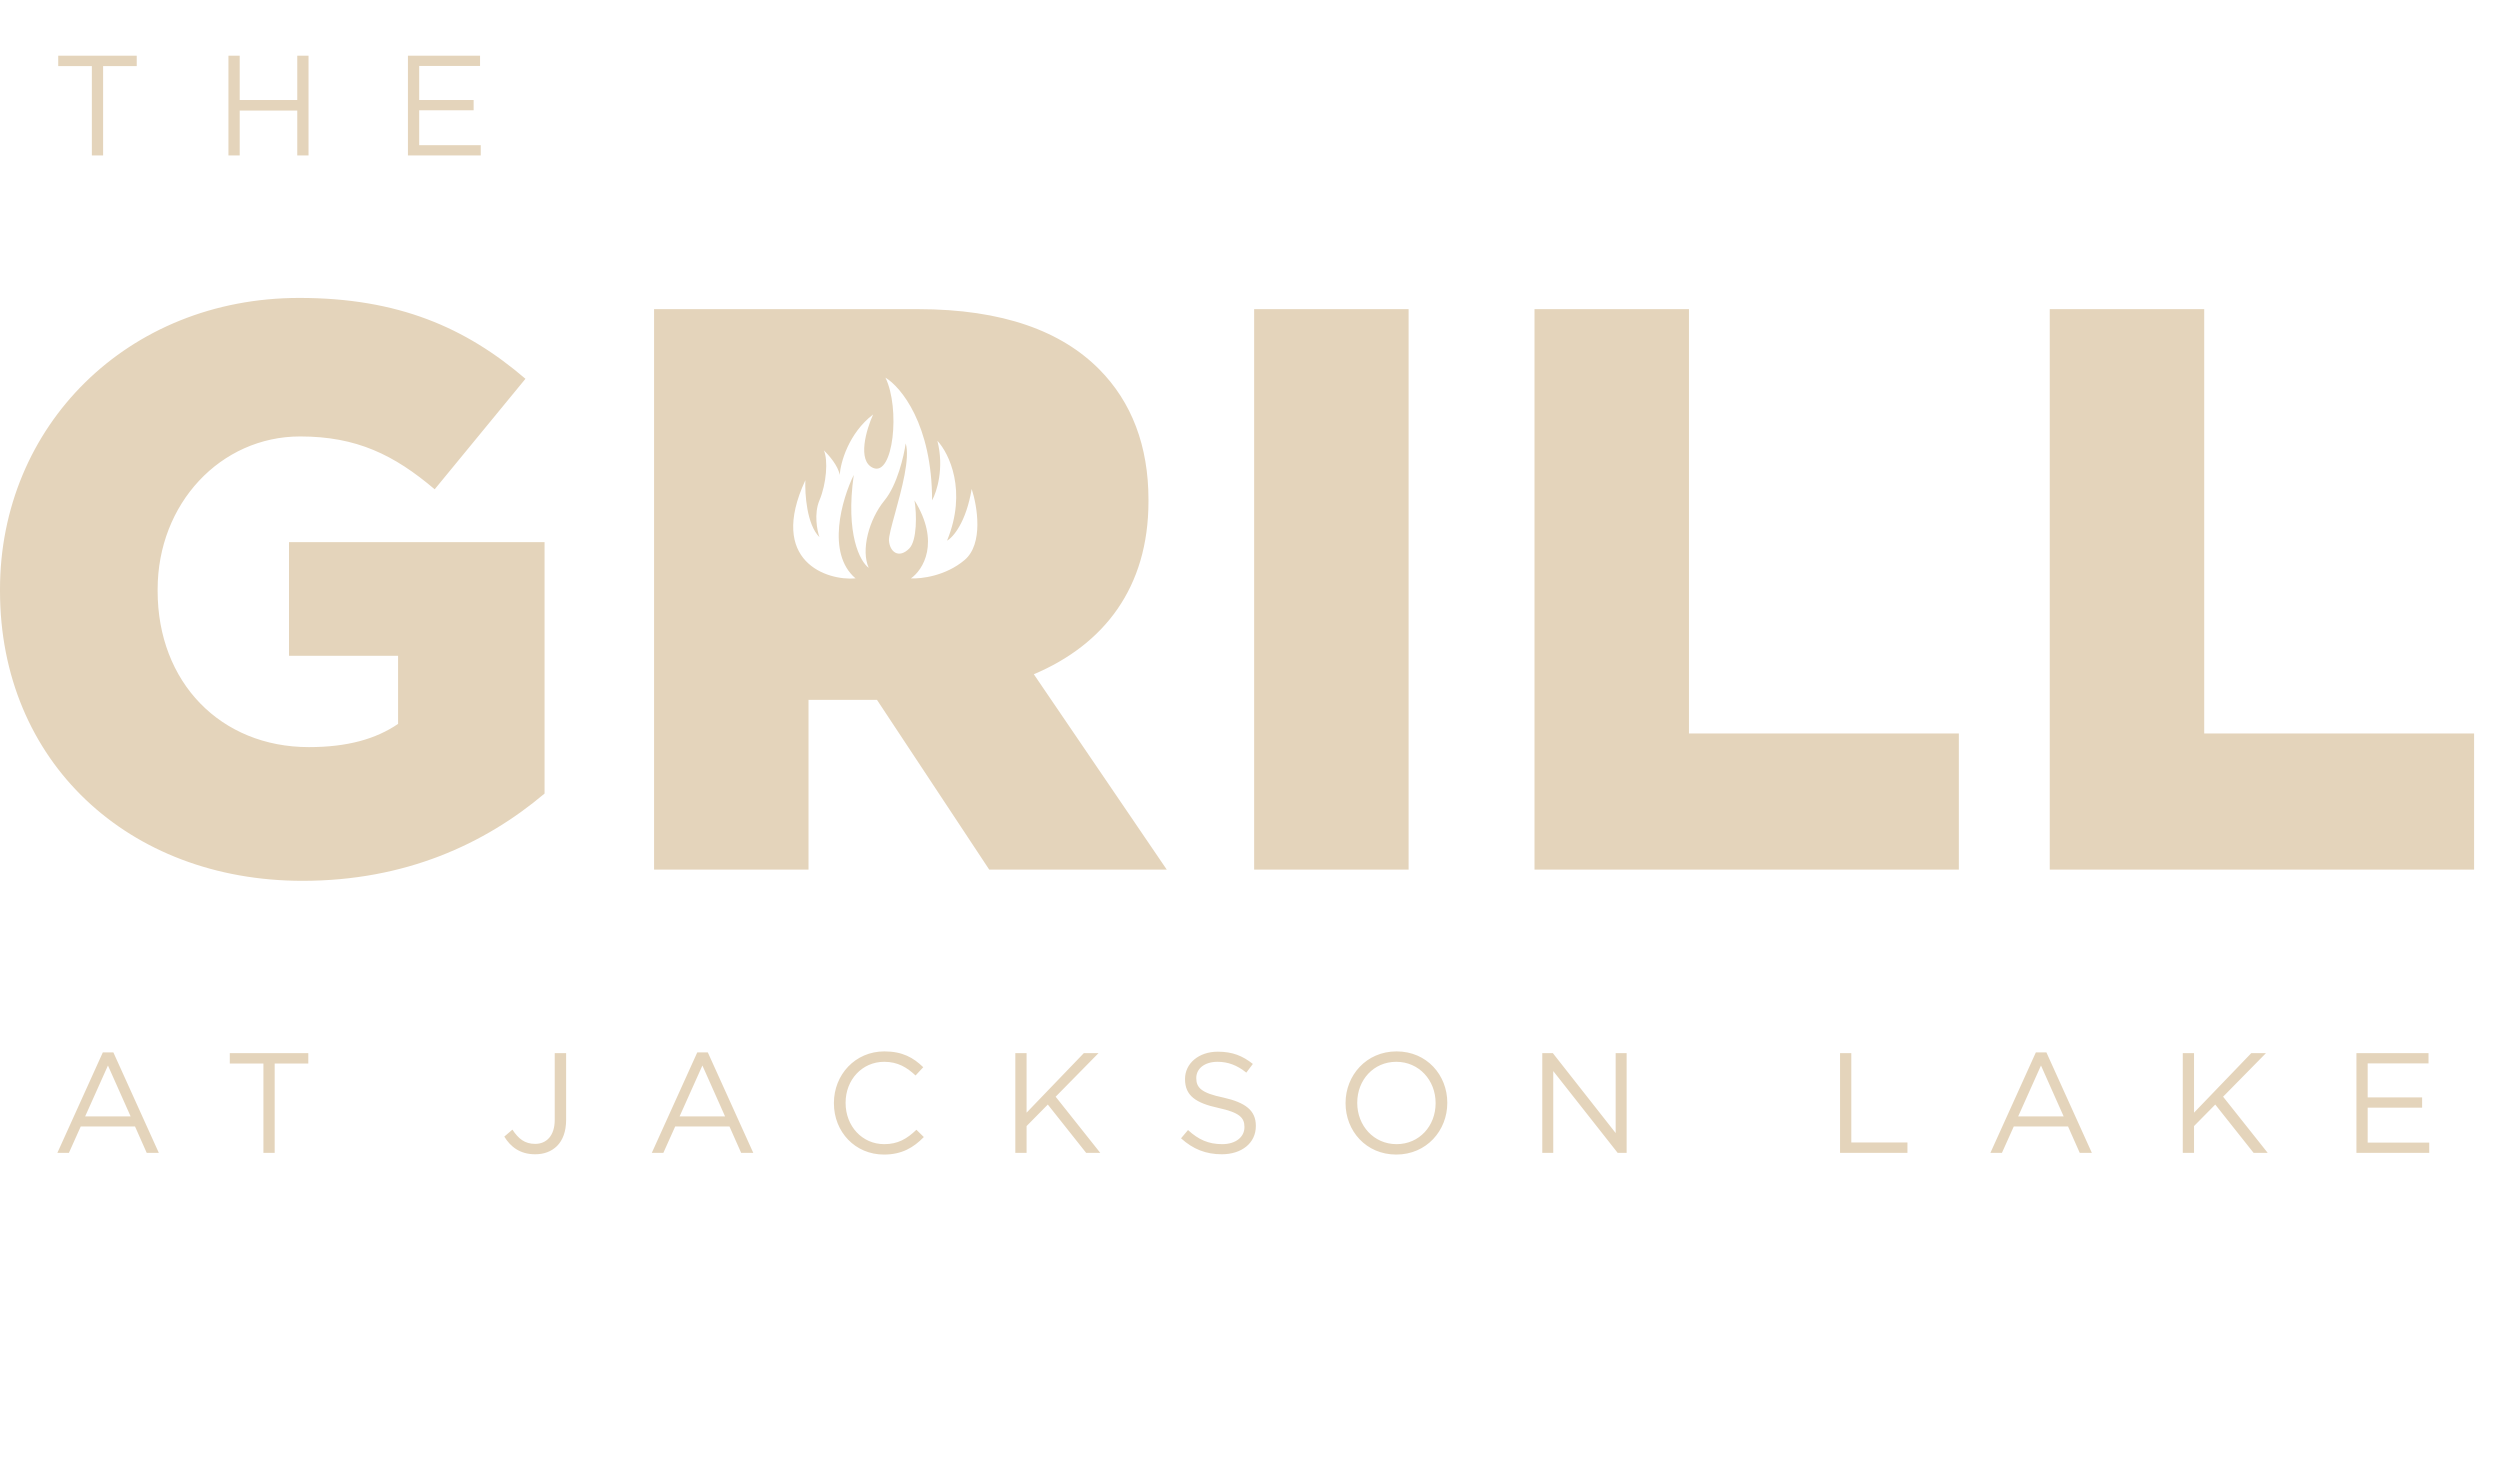
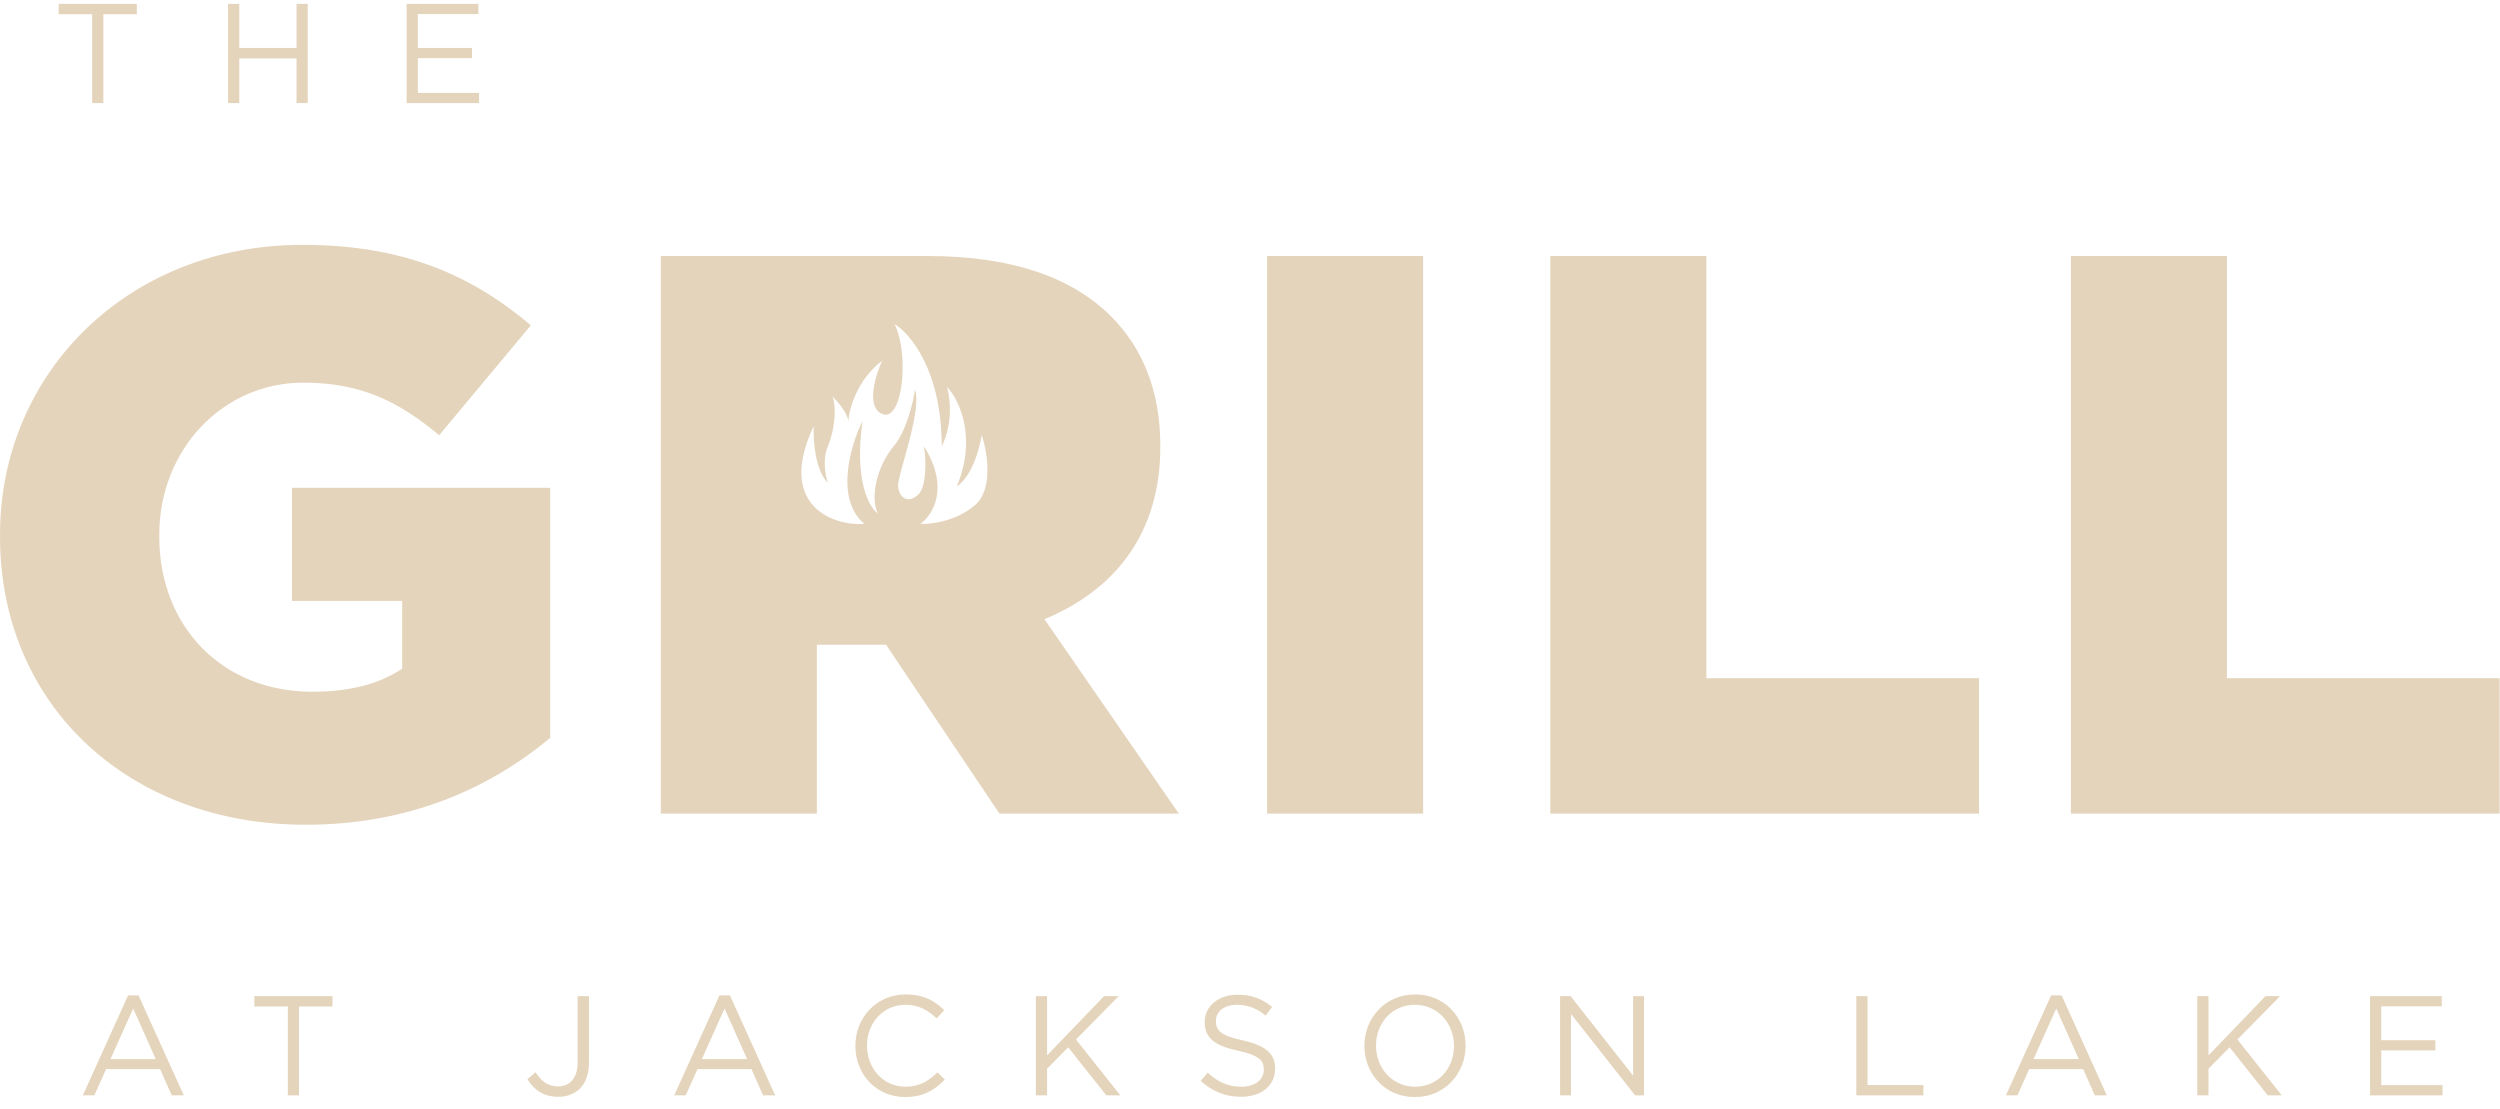
- <svg xmlns="http://www.w3.org/2000/svg" width="193" height="114" viewBox="0 0 193 114" fill="none">
-   <path d="M7.091 12V5.103H4.495V4.3H10.556V5.103H7.96V12H7.091ZM17.636 12V4.3H18.505V7.721H22.949V4.3H23.818V12H22.949V8.535H18.505V12H17.636ZM31.493 12V4.3H37.059V5.092H32.362V7.721H36.564V8.513H32.362V11.208H37.114V12H31.493Z" fill="#E4D4BB" />
-   <path fill-rule="evenodd" clip-rule="evenodd" d="M23.355 68C9.895 68 0 58.79 0 45.624V45.5C0 32.89 9.834 23 23.11 23C30.731 23 35.955 25.287 40.565 29.243L33.558 37.773C30.423 35.115 27.535 33.694 23.171 33.694C17.025 33.694 12.169 38.886 12.169 45.5V45.624C12.169 52.67 17.025 57.677 23.847 57.677C26.797 57.677 29.01 57.059 30.731 55.885V50.63H22.311V41.853H42.04V61.262C37.43 65.157 31.284 68 23.355 68ZM70.838 23.865H50.494V67.135H62.417V54.03H67.703L76.369 67.135H90.075L79.811 52.052C85.22 49.765 88.662 45.376 88.662 38.701V38.577C88.662 34.435 87.371 31.036 84.851 28.501C81.962 25.596 77.475 23.865 70.838 23.865ZM96.82 23.865H108.744V67.135H96.82V23.865ZM130.388 23.865H118.464V67.135H151.223V56.626H130.388V23.865ZM158.241 23.865H170.165V56.626H191V67.135H158.241V23.865ZM66.046 44.65C63.873 44.853 59.253 43.364 62.174 37.071C62.129 38.131 62.283 40.495 63.261 41.469C63.08 40.951 62.826 39.656 63.261 38.627C63.804 37.342 63.94 35.514 63.601 34.77C63.963 35.108 64.715 35.961 64.824 36.665C64.891 35.718 65.503 33.457 67.405 31.996C66.884 33.146 66.155 35.582 67.405 36.123C68.968 36.8 69.511 31.522 68.356 29.154C69.556 29.875 71.957 32.781 71.957 38.627C72.319 37.973 72.908 36.137 72.365 34.026C73.27 34.996 74.688 37.897 73.112 41.74C73.565 41.492 74.579 40.346 75.014 37.748C75.444 39.056 75.938 41.984 74.471 43.229C73.003 44.474 71.096 44.695 70.326 44.65C71.255 43.996 72.609 41.875 70.598 38.627C70.779 39.665 70.802 41.74 70.191 42.349C69.391 43.145 68.696 42.62 68.628 41.74C68.604 41.428 68.827 40.615 69.102 39.616C69.601 37.797 70.27 35.364 69.919 34.229C69.783 35.199 69.267 37.436 68.288 38.627C67.066 40.116 66.454 42.484 67.066 43.838C66.409 43.364 65.258 41.266 65.911 36.665C65.005 38.514 63.764 42.701 66.046 44.65Z" fill="#E4D4BB" />
-   <path d="M4.429 89L7.938 81.245H8.752L12.261 89H11.326L10.424 86.965H6.233L5.32 89H4.429ZM6.574 86.184H10.083L8.334 82.257L6.574 86.184ZM20.336 89V82.103H17.74V81.3H23.801V82.103H21.205V89H20.336ZM41.307 89.11C40.152 89.11 39.415 88.538 38.931 87.746L39.558 87.207C40.031 87.922 40.515 88.307 41.318 88.307C42.187 88.307 42.825 87.68 42.825 86.459V81.3H43.705V86.448C43.705 87.361 43.441 88.032 43.001 88.472C42.561 88.901 42 89.11 41.307 89.11ZM50.32 89L53.829 81.245H54.643L58.152 89H57.217L56.315 86.965H52.124L51.211 89H50.32ZM52.465 86.184H55.974L54.225 82.257L52.465 86.184ZM68.239 89.132C66.017 89.132 64.378 87.383 64.378 85.172V85.15C64.378 82.972 66.017 81.168 68.272 81.168C69.669 81.168 70.516 81.652 71.275 82.389L70.681 83.027C70.021 82.411 69.317 81.971 68.261 81.971C66.556 81.971 65.28 83.357 65.28 85.128V85.15C65.28 86.932 66.556 88.329 68.261 88.329C69.317 88.329 70.01 87.922 70.747 87.218L71.319 87.779C70.527 88.593 69.625 89.132 68.239 89.132ZM78.383 89V81.3H79.252V85.898L83.674 81.3H84.807L81.496 84.666L84.939 89H83.85L80.891 85.271L79.252 86.932V89H78.383ZM94.322 89.11C93.09 89.11 92.1 88.714 91.176 87.878L91.715 87.24C92.518 87.977 93.288 88.329 94.355 88.329C95.4 88.329 96.071 87.779 96.071 87.02V86.998C96.071 86.283 95.686 85.887 94.069 85.535C92.298 85.15 91.484 84.578 91.484 83.313V83.291C91.484 82.092 92.551 81.19 94.014 81.19C95.147 81.19 95.928 81.509 96.72 82.136L96.214 82.807C95.499 82.224 94.784 81.971 93.992 81.971C92.98 81.971 92.353 82.51 92.353 83.214V83.236C92.353 83.962 92.738 84.38 94.443 84.732C96.159 85.117 96.951 85.733 96.951 86.91V86.932C96.951 88.252 95.851 89.11 94.322 89.11ZM107.793 89.132C105.45 89.132 103.877 87.295 103.877 85.172V85.15C103.877 83.027 105.472 81.168 107.815 81.168C110.158 81.168 111.731 83.005 111.731 85.128V85.15C111.731 87.273 110.136 89.132 107.793 89.132ZM107.815 88.329C109.575 88.329 110.829 86.921 110.829 85.172V85.15C110.829 83.401 109.553 81.971 107.793 81.971C106.033 81.971 104.779 83.379 104.779 85.128V85.15C104.779 86.899 106.055 88.329 107.815 88.329ZM119.064 89V81.3H119.878L124.729 87.471V81.3H125.576V89H124.883L119.911 82.686V89H119.064ZM142.052 89V81.3H142.921V88.197H147.255V89H142.052ZM153.659 89L157.168 81.245H157.982L161.491 89H160.556L159.654 86.965H155.463L154.55 89H153.659ZM155.804 86.184H159.313L157.564 82.257L155.804 86.184ZM168.51 89V81.3H169.379V85.898L173.801 81.3H174.934L171.623 84.666L175.066 89H173.977L171.018 85.271L169.379 86.932V89H168.51ZM181.916 89V81.3H187.482V82.092H182.785V84.721H186.987V85.513H182.785V88.208H187.537V89H181.916Z" fill="#E4D4BB" />
+ <svg xmlns="http://www.w3.org/2000/svg" width="194" height="86" viewBox="0 0 194 86" fill="none">
+   <path d="M7.153 8V1.103H4.557V0.3H10.618V1.103H8.022V8H7.153Z" fill="#E4D4BB" />
+   <path d="M17.698 8V0.3H18.567V3.721H23.011V0.3H23.88V8H23.011V4.535H18.567V8H17.698Z" fill="#E4D4BB" />
+   <path d="M31.555 8V0.3H37.121V1.092H32.424V3.721H36.626V4.513H32.424V7.208H37.176V8H31.555Z" fill="#E4D4BB" />
+   <path fill-rule="evenodd" clip-rule="evenodd" d="M23.718 64C10.049 64 0 54.79 0 41.623V41.5C0 28.89 9.987 19 23.469 19C31.209 19 36.514 21.287 41.195 25.243L34.08 33.773C30.896 31.115 27.963 29.694 23.531 29.694C17.29 29.694 12.359 34.886 12.359 41.5V41.623C12.359 48.67 17.29 53.677 24.218 53.677C27.214 53.677 29.461 53.059 31.209 51.884V46.63H22.657V37.853H42.693V57.262C38.012 61.156 31.77 64 23.718 64ZM71.939 19.865H51.279V63.134H63.388V50.03H68.756L77.556 63.134H91.475L81.052 48.052C86.544 45.765 90.04 41.376 90.04 34.7V34.577C90.04 30.435 88.729 27.035 86.17 24.501C83.236 21.596 78.68 19.865 71.939 19.865ZM98.326 19.865H110.435V63.134H98.326V19.865ZM132.415 19.865H120.306V63.134H153.574V52.626H132.415V19.865ZM160.701 19.865H172.81V52.626H193.969V63.134H160.701V19.865ZM67.073 40.65C64.865 40.853 60.174 39.364 63.141 33.071C63.095 34.131 63.251 36.495 64.245 37.469C64.061 36.95 63.803 35.656 64.245 34.627C64.796 33.341 64.934 31.514 64.59 30.77C64.957 31.108 65.721 31.961 65.831 32.665C65.9 31.717 66.521 29.457 68.453 27.995C67.924 29.146 67.184 31.582 68.453 32.123C70.04 32.8 70.592 27.522 69.419 25.153C70.638 25.875 73.076 28.78 73.076 34.627C73.444 33.973 74.041 32.137 73.49 30.026C74.409 30.995 75.849 33.896 74.249 37.74C74.708 37.492 75.739 36.346 76.18 33.747C76.617 35.056 77.119 37.983 75.628 39.229C74.138 40.474 72.202 40.695 71.42 40.65C72.363 39.995 73.738 37.875 71.696 34.627C71.88 35.665 71.903 37.74 71.282 38.349C70.47 39.145 69.764 38.62 69.695 37.74C69.671 37.428 69.897 36.615 70.176 35.616C70.683 33.797 71.362 31.364 71.006 30.229C70.868 31.198 70.344 33.436 69.35 34.627C68.108 36.116 67.487 38.484 68.108 39.838C67.441 39.364 66.273 37.266 66.935 32.665C66.015 34.514 64.755 38.701 67.073 40.65Z" fill="#E4D4BB" />
+   <path d="M6.429 85L9.938 77.245H10.752L14.261 85H13.326L12.424 82.965H8.233L7.32 85H6.429ZM8.574 82.184H12.083L10.334 78.257L8.574 82.184Z" fill="#E4D4BB" />
+   <path d="M22.336 85V78.103H19.74V77.3H25.801V78.103H23.205V85H22.336Z" fill="#E4D4BB" />
+   <path d="M43.307 85.11C42.152 85.11 41.415 84.538 40.931 83.746L41.558 83.207C42.031 83.922 42.515 84.307 43.318 84.307C44.187 84.307 44.825 83.68 44.825 82.459V77.3H45.705V82.448C45.705 83.361 45.441 84.032 45.001 84.472C44.561 84.901 44 85.11 43.307 85.11Z" fill="#E4D4BB" />
+   <path d="M52.32 85L55.829 77.245H56.643L60.152 85H59.217L58.315 82.965H54.124L53.211 85H52.32ZM54.465 82.184H57.974L56.225 78.257L54.465 82.184Z" fill="#E4D4BB" />
+   <path d="M70.239 85.132C68.017 85.132 66.378 83.383 66.378 81.172V81.15C66.378 78.972 68.017 77.168 70.272 77.168C71.669 77.168 72.516 77.652 73.275 78.389L72.681 79.027C72.021 78.411 71.317 77.971 70.261 77.971C68.556 77.971 67.28 79.357 67.28 81.128V81.15C67.28 82.932 68.556 84.329 70.261 84.329C71.317 84.329 72.01 83.922 72.747 83.218L73.319 83.779C72.527 84.593 71.625 85.132 70.239 85.132Z" fill="#E4D4BB" />
+   <path d="M80.383 85V77.3H81.252V81.898L85.674 77.3H86.807L83.496 80.666L86.939 85H85.85L82.891 81.271L81.252 82.932V85H80.383Z" fill="#E4D4BB" />
+   <path d="M96.322 85.11C95.09 85.11 94.1 84.714 93.176 83.878L93.715 83.24C94.518 83.977 95.288 84.329 96.355 84.329C97.4 84.329 98.071 83.779 98.071 83.02V82.998C98.071 82.283 97.686 81.887 96.069 81.535C94.298 81.15 93.484 80.578 93.484 79.313V79.291C93.484 78.092 94.551 77.19 96.014 77.19C97.147 77.19 97.928 77.509 98.72 78.136L98.214 78.807C97.499 78.224 96.784 77.971 95.992 77.971C94.98 77.971 94.353 78.51 94.353 79.214V79.236C94.353 79.962 94.738 80.38 96.443 80.732C98.159 81.117 98.951 81.733 98.951 82.91V82.932C98.951 84.252 97.851 85.11 96.322 85.11Z" fill="#E4D4BB" />
+   <path d="M109.793 85.132C107.45 85.132 105.877 83.295 105.877 81.172V81.15C105.877 79.027 107.472 77.168 109.815 77.168C112.158 77.168 113.731 79.005 113.731 81.128V81.15C113.731 83.273 112.136 85.132 109.793 85.132ZM109.815 84.329C111.575 84.329 112.829 82.921 112.829 81.172V81.15C112.829 79.401 111.553 77.971 109.793 77.971C108.033 77.971 106.779 79.379 106.779 81.128V81.15C106.779 82.899 108.055 84.329 109.815 84.329Z" fill="#E4D4BB" />
+   <path d="M121.064 85V77.3H121.878L126.729 83.471V77.3H127.576V85H126.883L121.911 78.686V85H121.064Z" fill="#E4D4BB" />
+   <path d="M144.052 85V77.3H144.921V84.197H149.255V85H144.052Z" fill="#E4D4BB" />
+   <path d="M155.659 85L159.168 77.245H159.982L163.491 85H162.556L161.654 82.965H157.463L156.55 85H155.659ZM157.804 82.184H161.313L159.564 78.257L157.804 82.184Z" fill="#E4D4BB" />
+   <path d="M170.51 85V77.3H171.379V81.898L175.801 77.3H176.934L173.623 80.666L177.066 85H175.977L173.018 81.271L171.379 82.932V85H170.51Z" fill="#E4D4BB" />
+   <path d="M183.916 85V77.3H189.482V78.092H184.785V80.721H188.987V81.513H184.785V84.208H189.537V85H183.916Z" fill="#E4D4BB" />
</svg>
